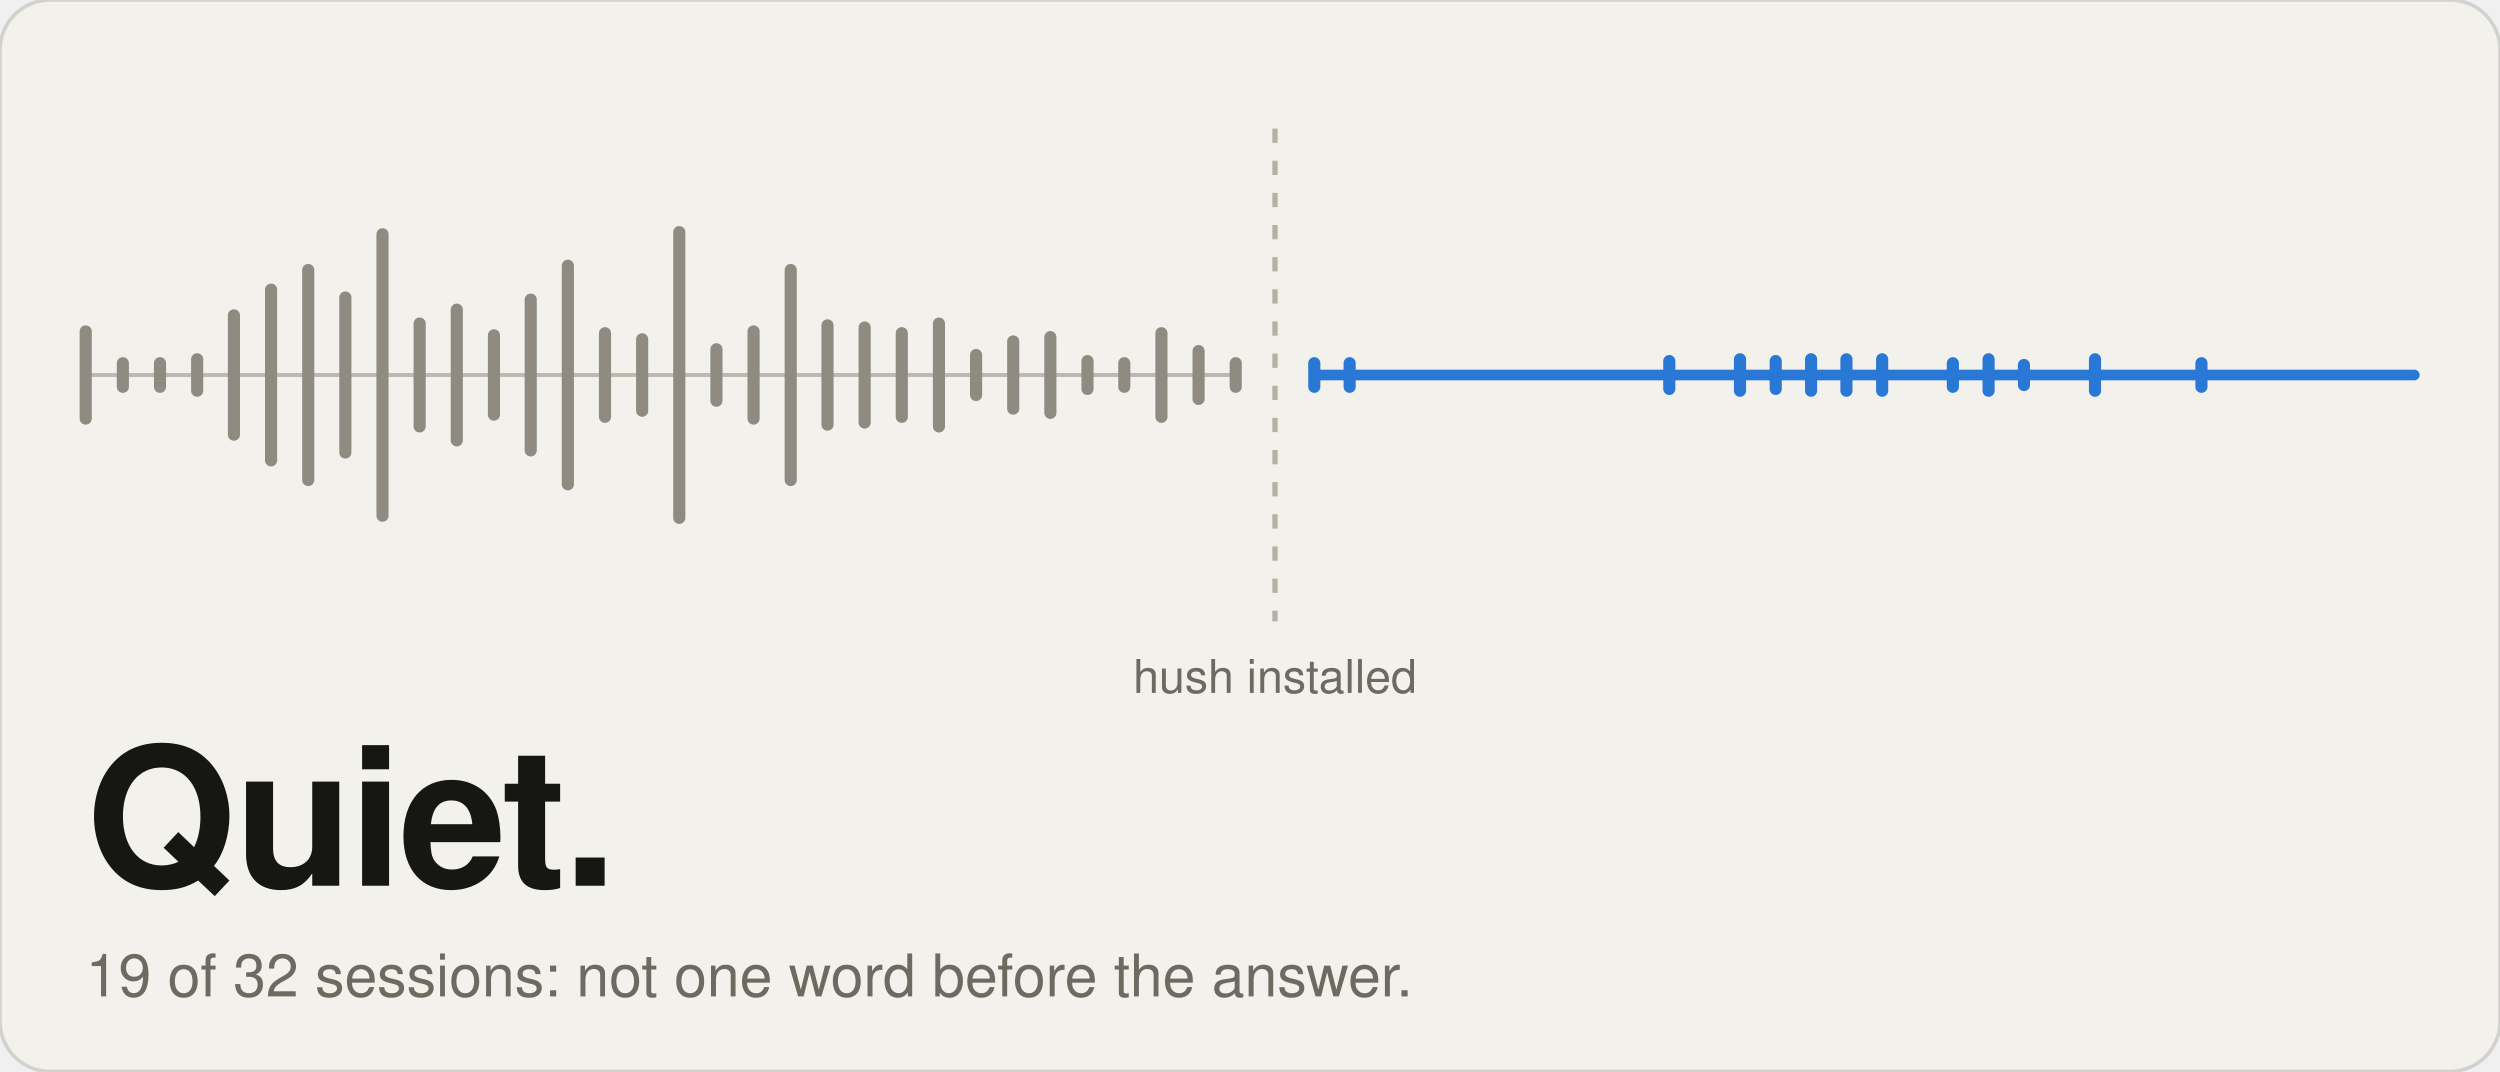
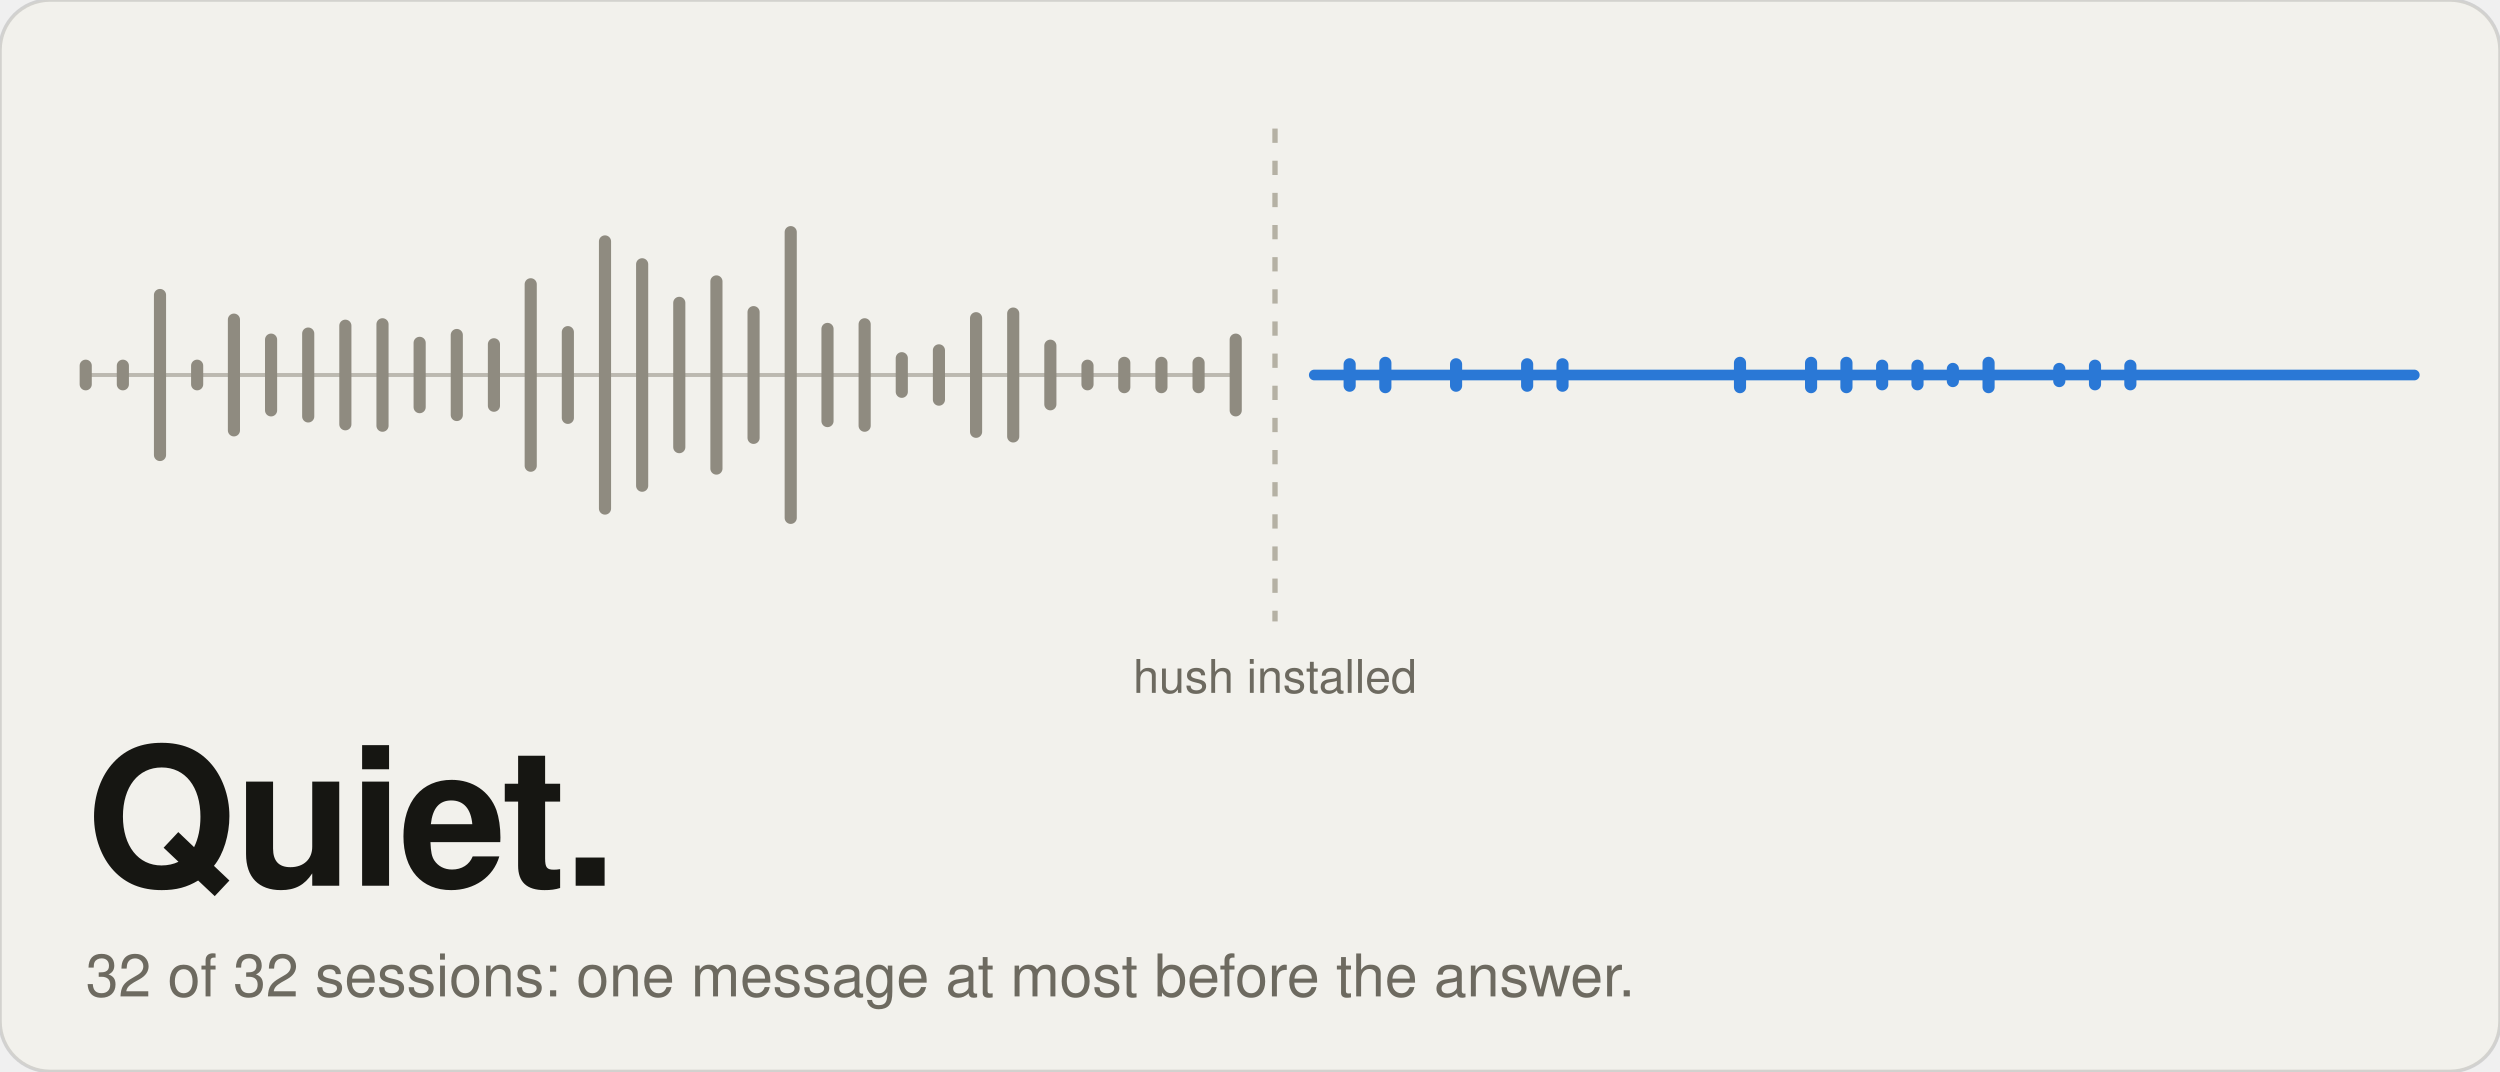
- <svg xmlns="http://www.w3.org/2000/svg" viewBox="0 0 700 300" font-family="-apple-system,BlinkMacSystemFont,'Segoe UI',Helvetica,Arial,sans-serif" role="img" aria-label="A poster of the whole benchmark suite as one waveform, one spike per run — words of play-by-play before the answer. Left of the hush-installed divider, 32 sessions without the plugin spike to 72 words. Right of it, the same 32 sessions with hush run flat: silent in 19 of 32, nothing over 8 words. It reads: Quiet.">
+ <svg xmlns="http://www.w3.org/2000/svg" viewBox="0 0 700 300" font-family="-apple-system,BlinkMacSystemFont,'Segoe UI',Helvetica,Arial,sans-serif" role="img" aria-label="A poster of the whole benchmark suite as one waveform, one spike per run — words of play-by-play before the answer. Left of the hush-installed divider, 32 sessions without the plugin spike to 93 words, and the loudest breaks in 7 separate times. Right of it, the same 32 sessions with hush run flat: every one of them speaks at most once, and nothing runs over 8 words. It reads: Quiet.">
  <style>.bg{fill:#f2f1ec}.bg{stroke:rgba(20,20,19,.14)}.ink{fill:#161612}.mut{fill:#6d6a60}.wv{stroke:#8f8b80}.md{stroke:#8f8b80}.dv{stroke:#b5b1a4}.ac{stroke:#2a78d6}@media(prefers-color-scheme:dark){.bg{fill:#141413}.bg{stroke:#30363d}.ink{fill:#ffffff}.mut{fill:#b9b9b1}.wv{stroke:#5a5a55}.md{stroke:#5a5a55}.dv{stroke:#3a3a37}.ac{stroke:#4c9be8}}</style>
  <rect class="bg" width="700" height="300" rx="14" />
  <line class="md" x1="24" x2="346" y1="105" y2="105" stroke-width="1.1" opacity=".55" />
-   <line class="wv" x1="24.0" x2="24.0" y1="92.8" y2="117.2" stroke-width="3.4" stroke-linecap="round" />
-   <line class="wv" x1="34.4" x2="34.4" y1="101.7" y2="108.3" stroke-width="3.4" stroke-linecap="round" />
-   <line class="wv" x1="44.8" x2="44.8" y1="101.7" y2="108.3" stroke-width="3.4" stroke-linecap="round" />
-   <line class="wv" x1="55.2" x2="55.2" y1="100.6" y2="109.4" stroke-width="3.4" stroke-linecap="round" />
-   <line class="wv" x1="65.5" x2="65.5" y1="88.3" y2="121.7" stroke-width="3.4" stroke-linecap="round" />
-   <line class="wv" x1="75.9" x2="75.9" y1="81.1" y2="128.9" stroke-width="3.4" stroke-linecap="round" />
-   <line class="wv" x1="86.3" x2="86.3" y1="75.6" y2="134.4" stroke-width="3.4" stroke-linecap="round" />
-   <line class="wv" x1="96.7" x2="96.7" y1="83.3" y2="126.7" stroke-width="3.4" stroke-linecap="round" />
-   <line class="wv" x1="107.1" x2="107.1" y1="65.6" y2="144.4" stroke-width="3.4" stroke-linecap="round" />
-   <line class="wv" x1="117.5" x2="117.5" y1="90.6" y2="119.4" stroke-width="3.4" stroke-linecap="round" />
-   <line class="wv" x1="127.9" x2="127.9" y1="86.7" y2="123.3" stroke-width="3.4" stroke-linecap="round" />
-   <line class="wv" x1="138.3" x2="138.3" y1="93.9" y2="116.1" stroke-width="3.4" stroke-linecap="round" />
-   <line class="wv" x1="148.6" x2="148.6" y1="83.9" y2="126.1" stroke-width="3.4" stroke-linecap="round" />
-   <line class="wv" x1="159.0" x2="159.0" y1="74.4" y2="135.6" stroke-width="3.4" stroke-linecap="round" />
-   <line class="wv" x1="169.4" x2="169.4" y1="93.3" y2="116.7" stroke-width="3.4" stroke-linecap="round" />
-   <line class="wv" x1="179.8" x2="179.8" y1="95.0" y2="115.0" stroke-width="3.4" stroke-linecap="round" />
-   <line class="wv" x1="190.2" x2="190.2" y1="65.0" y2="145.0" stroke-width="3.4" stroke-linecap="round" />
-   <line class="wv" x1="200.6" x2="200.6" y1="97.8" y2="112.2" stroke-width="3.4" stroke-linecap="round" />
-   <line class="wv" x1="211.0" x2="211.0" y1="92.8" y2="117.2" stroke-width="3.4" stroke-linecap="round" />
-   <line class="wv" x1="221.4" x2="221.4" y1="75.6" y2="134.4" stroke-width="3.4" stroke-linecap="round" />
-   <line class="wv" x1="231.7" x2="231.7" y1="91.1" y2="118.9" stroke-width="3.4" stroke-linecap="round" />
-   <line class="wv" x1="242.1" x2="242.1" y1="91.7" y2="118.3" stroke-width="3.4" stroke-linecap="round" />
-   <line class="wv" x1="252.5" x2="252.5" y1="93.3" y2="116.7" stroke-width="3.4" stroke-linecap="round" />
-   <line class="wv" x1="262.9" x2="262.9" y1="90.6" y2="119.4" stroke-width="3.4" stroke-linecap="round" />
-   <line class="wv" x1="273.3" x2="273.3" y1="99.4" y2="110.6" stroke-width="3.4" stroke-linecap="round" />
-   <line class="wv" x1="283.7" x2="283.7" y1="95.6" y2="114.4" stroke-width="3.4" stroke-linecap="round" />
-   <line class="wv" x1="294.1" x2="294.1" y1="94.4" y2="115.6" stroke-width="3.4" stroke-linecap="round" />
-   <line class="wv" x1="304.5" x2="304.5" y1="101.1" y2="108.9" stroke-width="3.4" stroke-linecap="round" />
-   <line class="wv" x1="314.8" x2="314.8" y1="101.7" y2="108.3" stroke-width="3.4" stroke-linecap="round" />
-   <line class="wv" x1="325.2" x2="325.2" y1="93.3" y2="116.7" stroke-width="3.4" stroke-linecap="round" />
-   <line class="wv" x1="335.6" x2="335.6" y1="98.3" y2="111.7" stroke-width="3.4" stroke-linecap="round" />
-   <line class="wv" x1="346.0" x2="346.0" y1="101.7" y2="108.3" stroke-width="3.4" stroke-linecap="round" />
+   <line class="wv" x1="24.0" x2="24.0" y1="102.4" y2="107.6" stroke-width="3.4" stroke-linecap="round" />
+   <line class="wv" x1="34.4" x2="34.4" y1="102.4" y2="107.6" stroke-width="3.4" stroke-linecap="round" />
+   <line class="wv" x1="44.8" x2="44.8" y1="82.6" y2="127.4" stroke-width="3.4" stroke-linecap="round" />
+   <line class="wv" x1="55.2" x2="55.2" y1="102.4" y2="107.6" stroke-width="3.4" stroke-linecap="round" />
+   <line class="wv" x1="65.5" x2="65.5" y1="89.5" y2="120.5" stroke-width="3.4" stroke-linecap="round" />
+   <line class="wv" x1="75.9" x2="75.9" y1="95.1" y2="114.9" stroke-width="3.4" stroke-linecap="round" />
+   <line class="wv" x1="86.3" x2="86.3" y1="93.4" y2="116.6" stroke-width="3.4" stroke-linecap="round" />
+   <line class="wv" x1="96.7" x2="96.7" y1="91.2" y2="118.8" stroke-width="3.4" stroke-linecap="round" />
+   <line class="wv" x1="107.1" x2="107.1" y1="90.8" y2="119.2" stroke-width="3.4" stroke-linecap="round" />
+   <line class="wv" x1="117.5" x2="117.5" y1="96.0" y2="114.0" stroke-width="3.4" stroke-linecap="round" />
+   <line class="wv" x1="127.9" x2="127.9" y1="93.8" y2="116.2" stroke-width="3.4" stroke-linecap="round" />
+   <line class="wv" x1="138.3" x2="138.3" y1="96.4" y2="113.6" stroke-width="3.4" stroke-linecap="round" />
+   <line class="wv" x1="148.6" x2="148.6" y1="79.6" y2="130.4" stroke-width="3.4" stroke-linecap="round" />
+   <line class="wv" x1="159.0" x2="159.0" y1="93.0" y2="117.0" stroke-width="3.4" stroke-linecap="round" />
+   <line class="wv" x1="169.4" x2="169.4" y1="67.6" y2="142.4" stroke-width="3.4" stroke-linecap="round" />
+   <line class="wv" x1="179.8" x2="179.8" y1="74.0" y2="136.0" stroke-width="3.4" stroke-linecap="round" />
+   <line class="wv" x1="190.2" x2="190.2" y1="84.8" y2="125.2" stroke-width="3.4" stroke-linecap="round" />
+   <line class="wv" x1="200.6" x2="200.6" y1="78.8" y2="131.2" stroke-width="3.4" stroke-linecap="round" />
+   <line class="wv" x1="211.0" x2="211.0" y1="87.4" y2="122.6" stroke-width="3.4" stroke-linecap="round" />
+   <line class="wv" x1="221.4" x2="221.4" y1="65.0" y2="145.0" stroke-width="3.4" stroke-linecap="round" />
+   <line class="wv" x1="231.7" x2="231.7" y1="92.1" y2="117.9" stroke-width="3.4" stroke-linecap="round" />
+   <line class="wv" x1="242.1" x2="242.1" y1="90.8" y2="119.2" stroke-width="3.4" stroke-linecap="round" />
+   <line class="wv" x1="252.5" x2="252.5" y1="100.3" y2="109.7" stroke-width="3.4" stroke-linecap="round" />
+   <line class="wv" x1="262.9" x2="262.9" y1="98.1" y2="111.9" stroke-width="3.4" stroke-linecap="round" />
+   <line class="wv" x1="273.3" x2="273.3" y1="89.1" y2="120.9" stroke-width="3.4" stroke-linecap="round" />
+   <line class="wv" x1="283.7" x2="283.7" y1="87.8" y2="122.2" stroke-width="3.4" stroke-linecap="round" />
+   <line class="wv" x1="294.1" x2="294.1" y1="96.8" y2="113.2" stroke-width="3.4" stroke-linecap="round" />
+   <line class="wv" x1="304.5" x2="304.5" y1="102.4" y2="107.6" stroke-width="3.4" stroke-linecap="round" />
+   <line class="wv" x1="314.8" x2="314.8" y1="101.6" y2="108.4" stroke-width="3.4" stroke-linecap="round" />
+   <line class="wv" x1="325.2" x2="325.2" y1="101.6" y2="108.4" stroke-width="3.4" stroke-linecap="round" />
+   <line class="wv" x1="335.6" x2="335.6" y1="101.6" y2="108.4" stroke-width="3.4" stroke-linecap="round" />
+   <line class="wv" x1="346.0" x2="346.0" y1="95.1" y2="114.9" stroke-width="3.4" stroke-linecap="round" />
  <line class="dv" x1="357" x2="357" y1="36" y2="174" stroke-width="1.5" stroke-dasharray="4 5" />
  <text class="mut" x="357" y="194" font-size="13" text-anchor="middle">hush installed</text>
  <line class="ac" x1="368" x2="676" y1="105" y2="105" stroke-width="3" stroke-linecap="round" />
-   <line class="ac" x1="368.0" x2="368.0" y1="101.7" y2="108.3" stroke-width="3.4" stroke-linecap="round" />
-   <line class="ac" x1="377.9" x2="377.9" y1="101.7" y2="108.3" stroke-width="3.4" stroke-linecap="round" />
-   <line class="ac" x1="467.4" x2="467.4" y1="101.1" y2="108.9" stroke-width="3.4" stroke-linecap="round" />
-   <line class="ac" x1="487.2" x2="487.2" y1="100.6" y2="109.4" stroke-width="3.4" stroke-linecap="round" />
-   <line class="ac" x1="497.2" x2="497.2" y1="101.1" y2="108.9" stroke-width="3.4" stroke-linecap="round" />
-   <line class="ac" x1="507.1" x2="507.1" y1="100.6" y2="109.4" stroke-width="3.4" stroke-linecap="round" />
-   <line class="ac" x1="517.0" x2="517.0" y1="100.6" y2="109.4" stroke-width="3.4" stroke-linecap="round" />
-   <line class="ac" x1="527.0" x2="527.0" y1="100.6" y2="109.4" stroke-width="3.4" stroke-linecap="round" />
-   <line class="ac" x1="546.8" x2="546.8" y1="101.7" y2="108.3" stroke-width="3.4" stroke-linecap="round" />
-   <line class="ac" x1="556.8" x2="556.8" y1="100.6" y2="109.4" stroke-width="3.4" stroke-linecap="round" />
-   <line class="ac" x1="566.7" x2="566.7" y1="102.2" y2="107.8" stroke-width="3.4" stroke-linecap="round" />
-   <line class="ac" x1="586.6" x2="586.6" y1="100.6" y2="109.4" stroke-width="3.4" stroke-linecap="round" />
-   <line class="ac" x1="616.4" x2="616.4" y1="101.7" y2="108.3" stroke-width="3.4" stroke-linecap="round" />
+   <line class="ac" x1="377.9" x2="377.9" y1="102.0" y2="108.0" stroke-width="3.4" stroke-linecap="round" />
+   <line class="ac" x1="387.9" x2="387.9" y1="101.6" y2="108.4" stroke-width="3.4" stroke-linecap="round" />
+   <line class="ac" x1="407.7" x2="407.7" y1="102.0" y2="108.0" stroke-width="3.4" stroke-linecap="round" />
+   <line class="ac" x1="427.6" x2="427.6" y1="102.0" y2="108.0" stroke-width="3.4" stroke-linecap="round" />
+   <line class="ac" x1="437.5" x2="437.5" y1="102.0" y2="108.0" stroke-width="3.4" stroke-linecap="round" />
+   <line class="ac" x1="487.2" x2="487.2" y1="101.6" y2="108.4" stroke-width="3.4" stroke-linecap="round" />
+   <line class="ac" x1="507.1" x2="507.1" y1="101.6" y2="108.4" stroke-width="3.4" stroke-linecap="round" />
+   <line class="ac" x1="517.0" x2="517.0" y1="101.6" y2="108.4" stroke-width="3.4" stroke-linecap="round" />
+   <line class="ac" x1="527.0" x2="527.0" y1="102.4" y2="107.6" stroke-width="3.4" stroke-linecap="round" />
+   <line class="ac" x1="536.9" x2="536.9" y1="102.4" y2="107.6" stroke-width="3.4" stroke-linecap="round" />
+   <line class="ac" x1="546.8" x2="546.8" y1="103.3" y2="106.7" stroke-width="3.4" stroke-linecap="round" />
+   <line class="ac" x1="556.8" x2="556.8" y1="101.6" y2="108.4" stroke-width="3.4" stroke-linecap="round" />
+   <line class="ac" x1="576.6" x2="576.6" y1="103.3" y2="106.7" stroke-width="3.4" stroke-linecap="round" />
+   <line class="ac" x1="586.6" x2="586.6" y1="102.4" y2="107.6" stroke-width="3.4" stroke-linecap="round" />
+   <line class="ac" x1="596.5" x2="596.5" y1="102.4" y2="107.6" stroke-width="3.4" stroke-linecap="round" />
  <text class="ink" x="24" y="248" font-size="54" font-weight="800" letter-spacing="-1">Quiet.</text>
-   <text class="mut" x="24" y="279" font-size="16.5">19 of 32 sessions: not one word before the answer.</text>
+   <text class="mut" x="24" y="279" font-size="16.5">32 of 32 sessions: one message at most before the answer.</text>
</svg>
